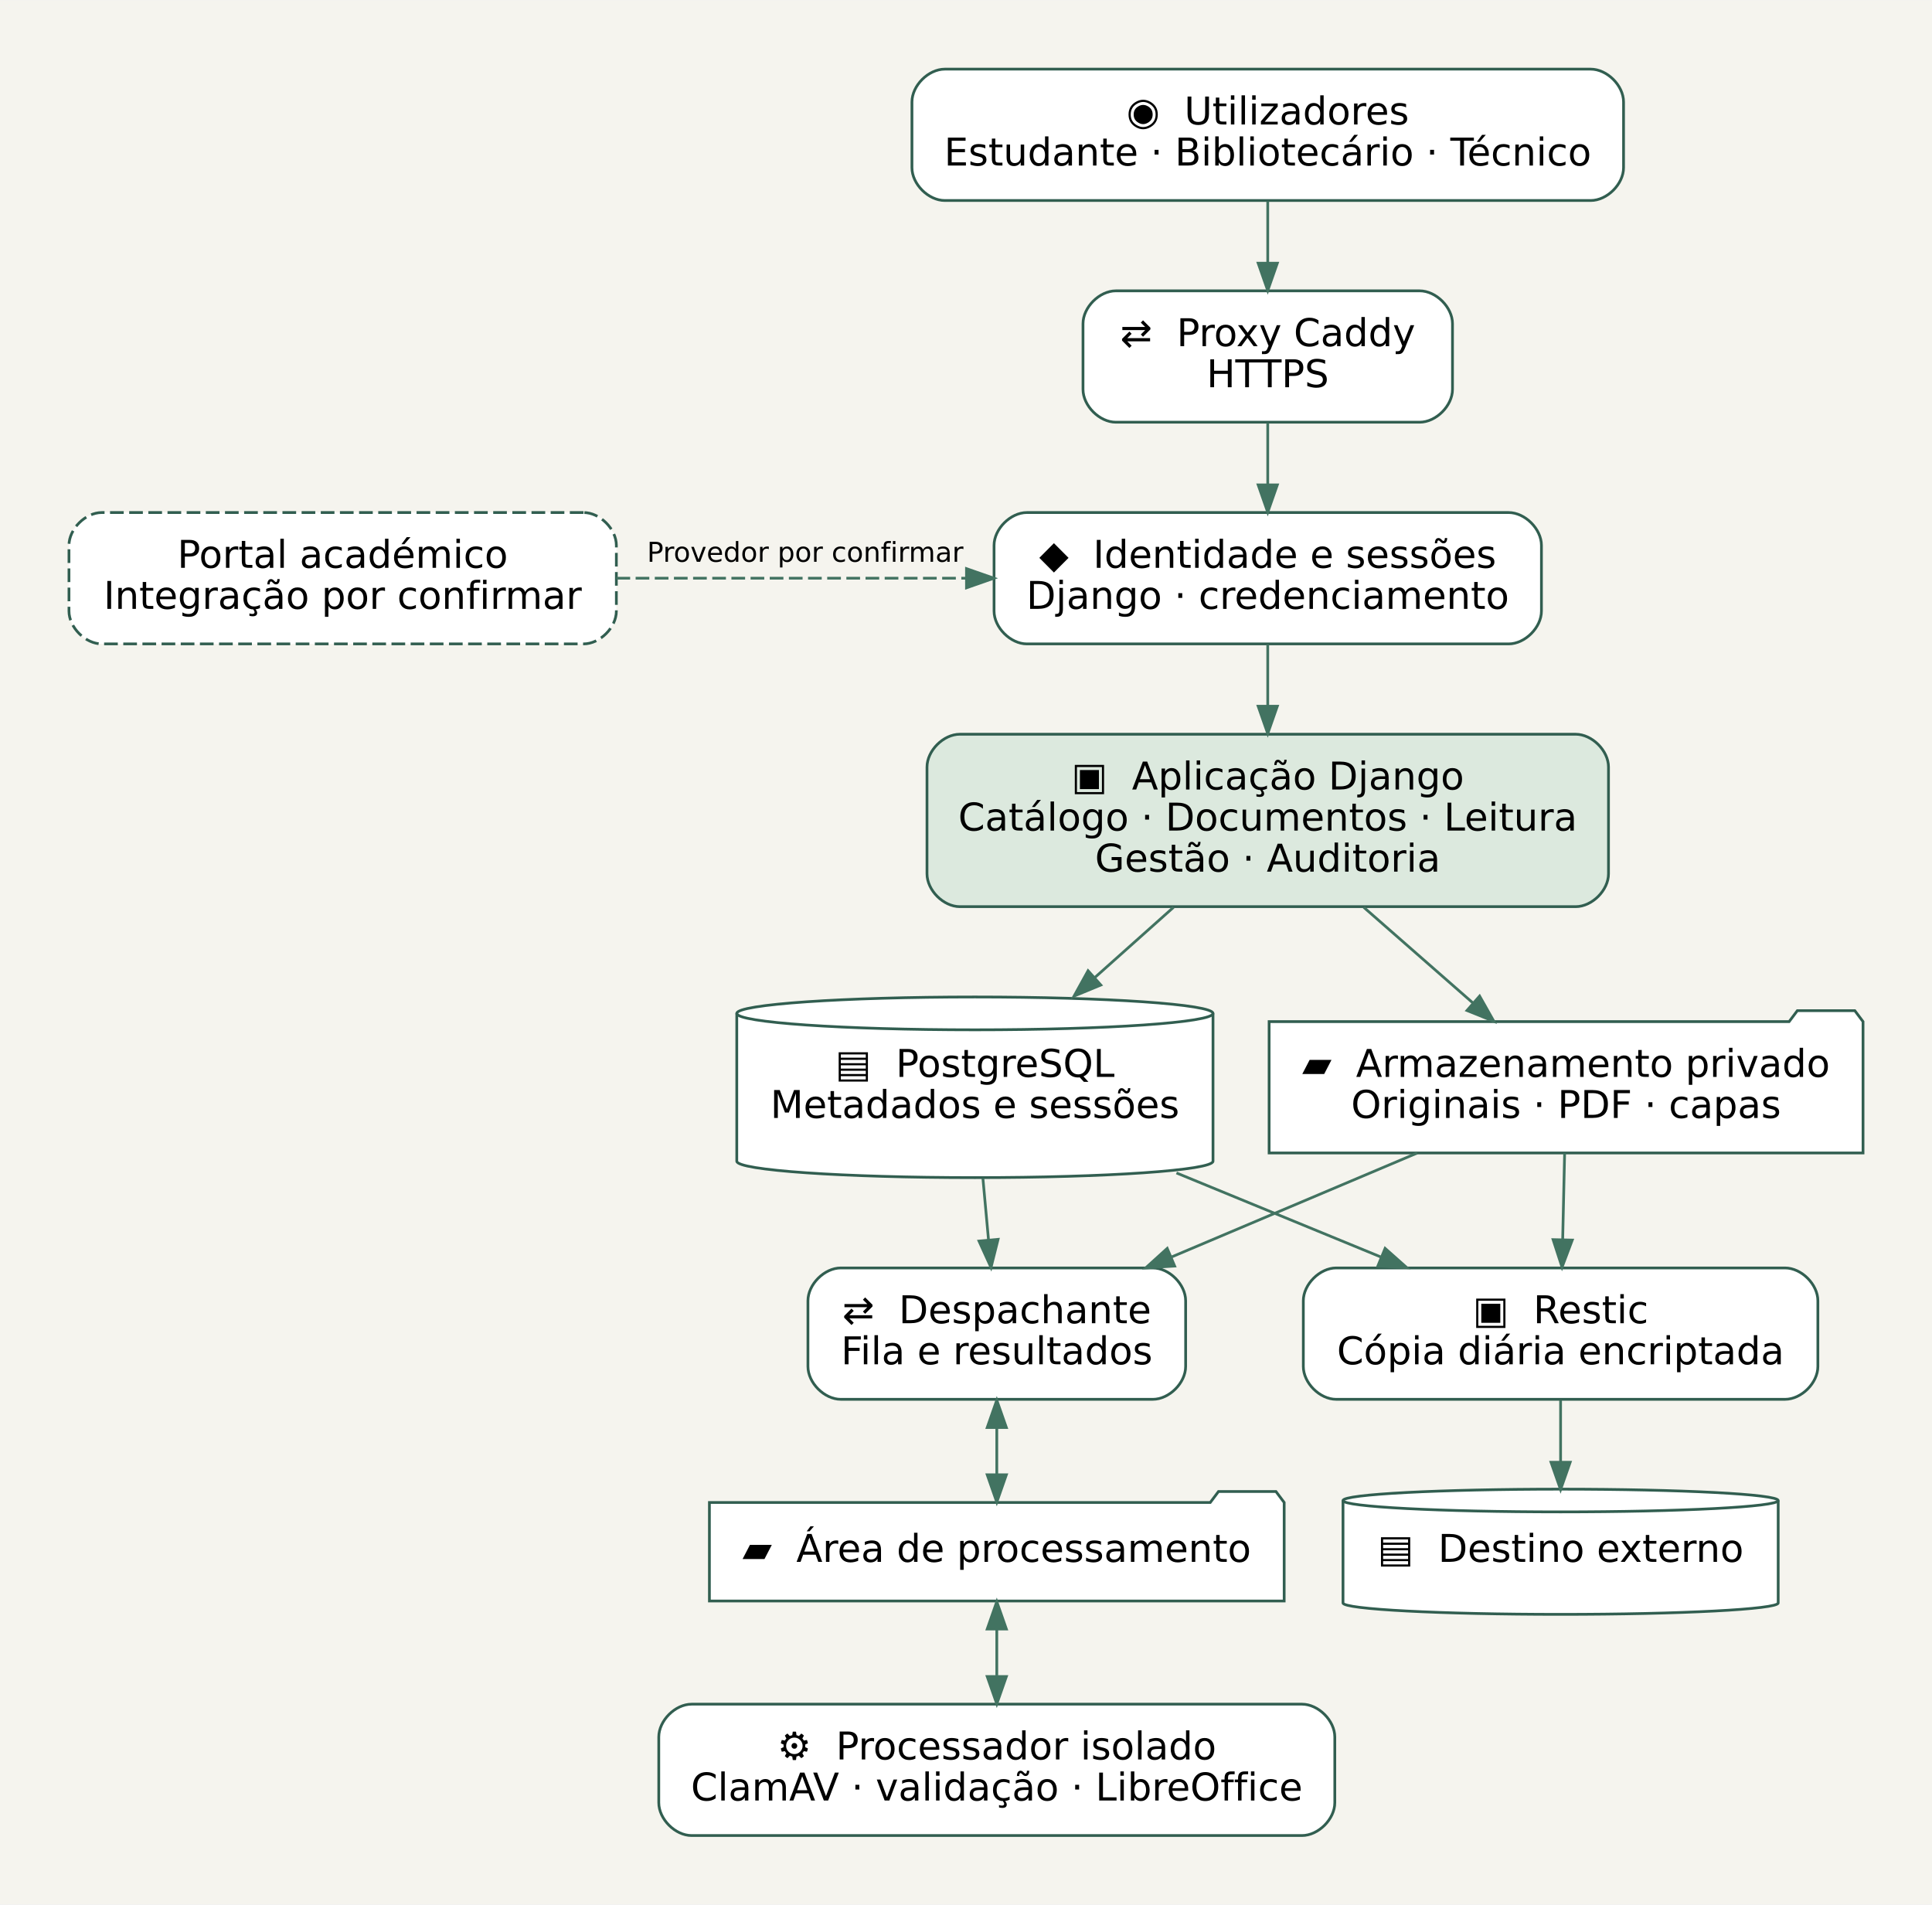
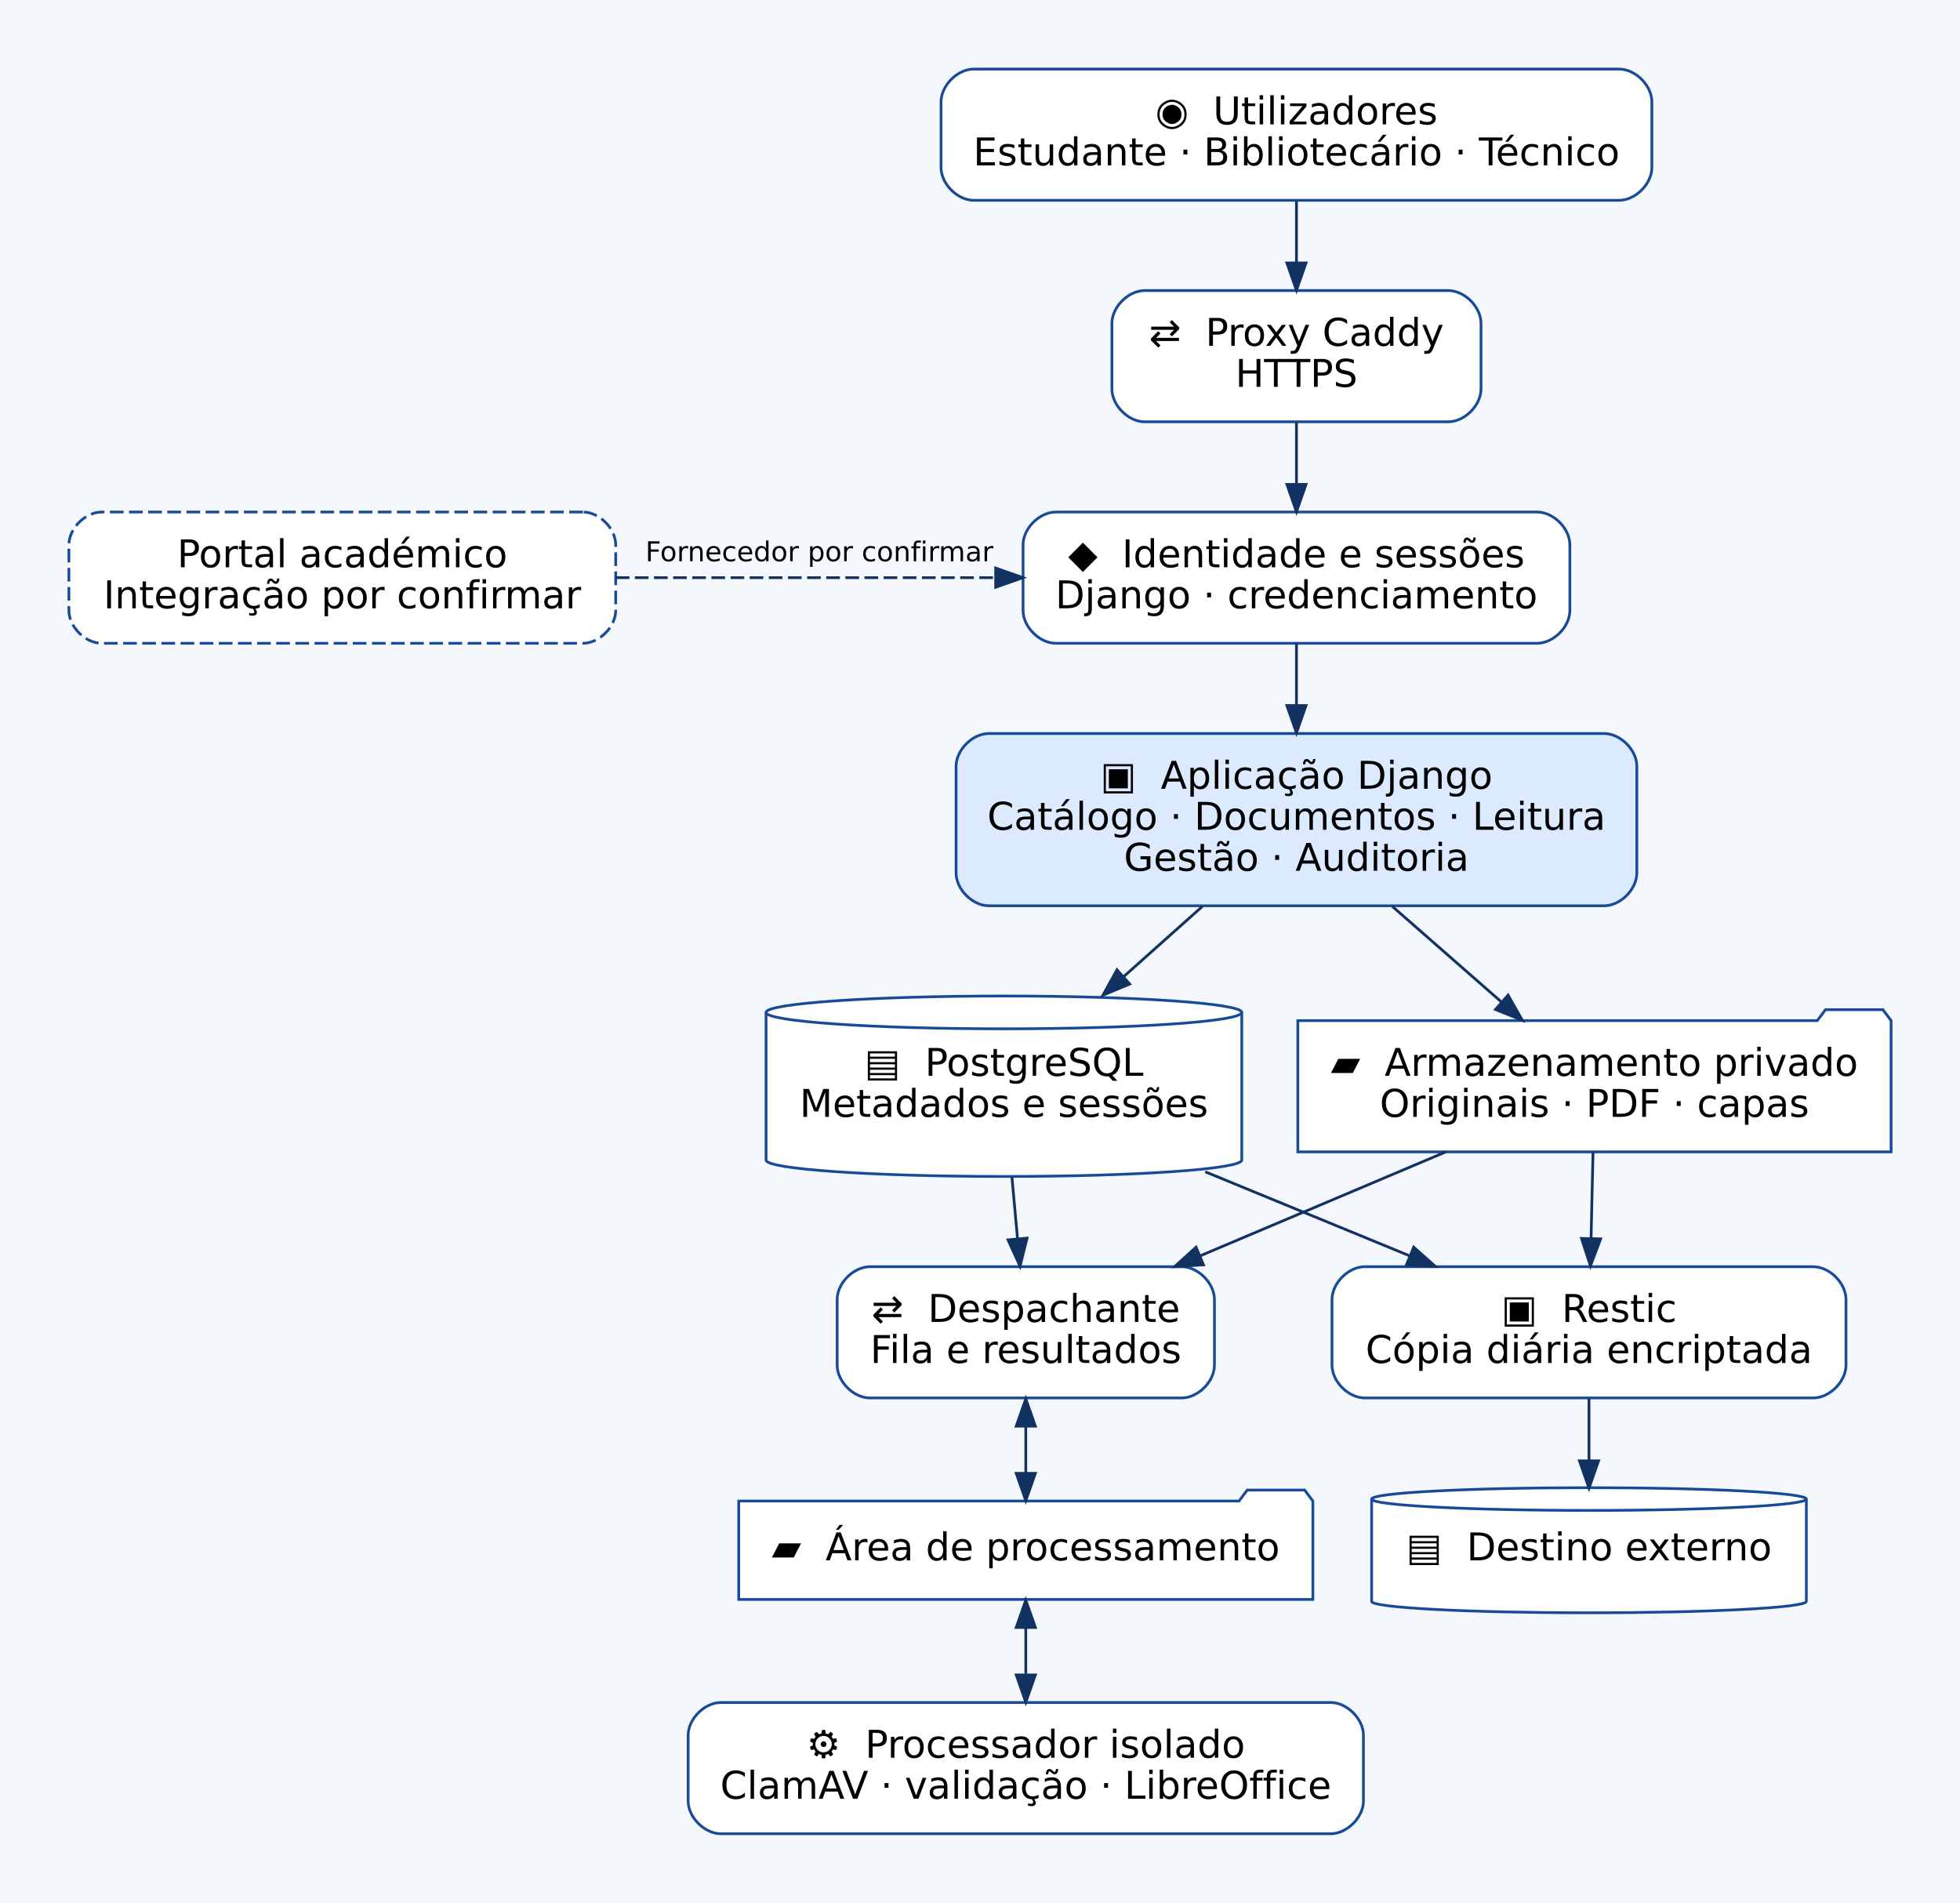
- <svg xmlns="http://www.w3.org/2000/svg" width="706pt" height="696pt" viewBox="0.00 0.00 705.90 695.78">
+ <svg xmlns="http://www.w3.org/2000/svg" width="717pt" height="696pt" viewBox="0.00 0.00 716.90 695.78">
  <g id="graph0" class="graph" transform="scale(1 1) rotate(0) translate(25.2 670.58)">
-     <polygon fill="#f5f4ee" stroke="transparent" points="-25.2,25.2 -25.2,-670.58 680.7,-670.58 680.7,25.2 -25.2,25.2" />
+     <polygon fill="#f4f7fc" stroke="transparent" points="-25.2,25.2 -25.2,-670.58 691.7,-670.58 691.7,25.2 -25.2,25.2" />
    <g id="node1" class="node">
-       <path fill="#ffffff" stroke="#315e50" d="M556,-645.38C556,-645.38 320,-645.38 320,-645.38 314,-645.38 308,-639.38 308,-633.38 308,-633.38 308,-609.38 308,-609.38 308,-603.38 314,-597.38 320,-597.38 320,-597.38 556,-597.38 556,-597.38 562,-597.38 568,-603.38 568,-609.38 568,-609.38 568,-633.38 568,-633.38 568,-639.38 562,-645.38 556,-645.38" />
-       <text text-anchor="middle" x="438" y="-625.17" font-family="DejaVu Sans" font-size="14.00">◉  Utilizadores</text>
-       <text text-anchor="middle" x="438" y="-610.17" font-family="DejaVu Sans" font-size="14.00">Estudante · Bibliotecário · Técnico</text>
+       <path fill="#ffffff" stroke="#174b97" d="M567,-645.38C567,-645.38 331,-645.38 331,-645.38 325,-645.38 319,-639.38 319,-633.38 319,-633.38 319,-609.38 319,-609.38 319,-603.38 325,-597.38 331,-597.38 331,-597.38 567,-597.38 567,-597.38 573,-597.38 579,-603.38 579,-609.38 579,-609.38 579,-633.38 579,-633.38 579,-639.38 573,-645.38 567,-645.38" />
+       <text text-anchor="middle" x="449" y="-625.17" font-family="DejaVu Sans" font-size="14.00">◉  Utilizadores</text>
+       <text text-anchor="middle" x="449" y="-610.17" font-family="DejaVu Sans" font-size="14.00">Estudante · Bibliotecário · Técnico</text>
    </g>
    <g id="node2" class="node">
-       <path fill="#ffffff" stroke="#315e50" d="M493.5,-564.38C493.5,-564.38 382.5,-564.38 382.5,-564.38 376.5,-564.38 370.5,-558.38 370.5,-552.38 370.5,-552.38 370.5,-528.38 370.5,-528.38 370.5,-522.38 376.5,-516.38 382.5,-516.38 382.5,-516.38 493.5,-516.38 493.5,-516.38 499.5,-516.38 505.5,-522.38 505.5,-528.38 505.5,-528.38 505.5,-552.38 505.5,-552.38 505.5,-558.38 499.5,-564.38 493.5,-564.38" />
-       <text text-anchor="middle" x="438" y="-544.17" font-family="DejaVu Sans" font-size="14.00">⇄  Proxy Caddy</text>
-       <text text-anchor="middle" x="438" y="-529.17" font-family="DejaVu Sans" font-size="14.00">HTTPS</text>
+       <path fill="#ffffff" stroke="#174b97" d="M504.5,-564.38C504.5,-564.38 393.5,-564.38 393.5,-564.38 387.5,-564.38 381.5,-558.38 381.5,-552.38 381.5,-552.38 381.5,-528.38 381.5,-528.38 381.5,-522.38 387.5,-516.38 393.5,-516.38 393.5,-516.38 504.5,-516.38 504.5,-516.38 510.5,-516.38 516.5,-522.38 516.5,-528.38 516.5,-528.38 516.5,-552.38 516.5,-552.38 516.5,-558.38 510.5,-564.38 504.5,-564.38" />
+       <text text-anchor="middle" x="449" y="-544.17" font-family="DejaVu Sans" font-size="14.00">⇄  Proxy Caddy</text>
+       <text text-anchor="middle" x="449" y="-529.17" font-family="DejaVu Sans" font-size="14.00">HTTPS</text>
    </g>
    <g id="edge1" class="edge">
-       <path fill="none" stroke="#427361" d="M438,-597.1C438,-590.03 438,-582.12 438,-574.53" />
-       <polygon fill="#427361" stroke="#427361" points="441.5,-574.48 438,-564.48 434.5,-574.48 441.5,-574.48" />
+       <path fill="none" stroke="#123261" d="M449,-597.1C449,-590.03 449,-582.12 449,-574.53" />
+       <polygon fill="#123261" stroke="#123261" points="452.5,-574.48 449,-564.48 445.5,-574.48 452.5,-574.48" />
    </g>
    <g id="node3" class="node">
-       <path fill="#ffffff" stroke="#315e50" d="M526,-483.38C526,-483.38 350,-483.38 350,-483.38 344,-483.38 338,-477.38 338,-471.38 338,-471.38 338,-447.38 338,-447.38 338,-441.38 344,-435.38 350,-435.38 350,-435.38 526,-435.38 526,-435.38 532,-435.38 538,-441.38 538,-447.38 538,-447.38 538,-471.38 538,-471.38 538,-477.38 532,-483.38 526,-483.38" />
-       <text text-anchor="middle" x="438" y="-463.18" font-family="DejaVu Sans" font-size="14.00">◆  Identidade e sessões</text>
-       <text text-anchor="middle" x="438" y="-448.18" font-family="DejaVu Sans" font-size="14.00">Django · credenciamento</text>
+       <path fill="#ffffff" stroke="#174b97" d="M537,-483.38C537,-483.38 361,-483.38 361,-483.38 355,-483.38 349,-477.38 349,-471.38 349,-471.38 349,-447.38 349,-447.38 349,-441.38 355,-435.38 361,-435.38 361,-435.38 537,-435.38 537,-435.38 543,-435.38 549,-441.38 549,-447.38 549,-447.38 549,-471.38 549,-471.38 549,-477.38 543,-483.38 537,-483.38" />
+       <text text-anchor="middle" x="449" y="-463.18" font-family="DejaVu Sans" font-size="14.00">◆  Identidade e sessões</text>
+       <text text-anchor="middle" x="449" y="-448.18" font-family="DejaVu Sans" font-size="14.00">Django · credenciamento</text>
    </g>
    <g id="edge2" class="edge">
-       <path fill="none" stroke="#427361" d="M438,-516.1C438,-509.03 438,-501.12 438,-493.53" />
-       <polygon fill="#427361" stroke="#427361" points="441.5,-493.48 438,-483.48 434.5,-493.48 441.5,-493.48" />
+       <path fill="none" stroke="#123261" d="M449,-516.1C449,-509.03 449,-501.12 449,-493.53" />
+       <polygon fill="#123261" stroke="#123261" points="452.5,-493.48 449,-483.48 445.5,-493.48 452.5,-493.48" />
    </g>
    <g id="node5" class="node">
-       <path fill="#dce9de" stroke="#315e50" d="M550.5,-402.38C550.5,-402.38 325.5,-402.38 325.5,-402.38 319.5,-402.38 313.5,-396.38 313.5,-390.38 313.5,-390.38 313.5,-351.38 313.5,-351.38 313.5,-345.38 319.5,-339.38 325.5,-339.38 325.5,-339.38 550.5,-339.38 550.5,-339.38 556.5,-339.38 562.5,-345.38 562.5,-351.38 562.5,-351.38 562.5,-390.38 562.5,-390.38 562.5,-396.38 556.5,-402.38 550.5,-402.38" />
-       <text text-anchor="middle" x="438" y="-382.18" font-family="DejaVu Sans" font-size="14.00">▣  Aplicação Django</text>
-       <text text-anchor="middle" x="438" y="-367.18" font-family="DejaVu Sans" font-size="14.00">Catálogo · Documentos · Leitura</text>
-       <text text-anchor="middle" x="438" y="-352.18" font-family="DejaVu Sans" font-size="14.00">Gestão · Auditoria</text>
+       <path fill="#dceaff" stroke="#174b97" d="M561.5,-402.38C561.5,-402.38 336.5,-402.38 336.5,-402.38 330.5,-402.38 324.5,-396.38 324.5,-390.38 324.5,-390.38 324.5,-351.38 324.5,-351.38 324.5,-345.38 330.5,-339.38 336.5,-339.38 336.5,-339.38 561.5,-339.38 561.5,-339.38 567.5,-339.38 573.5,-345.38 573.5,-351.38 573.5,-351.38 573.5,-390.38 573.5,-390.38 573.5,-396.38 567.5,-402.38 561.5,-402.38" />
+       <text text-anchor="middle" x="449" y="-382.18" font-family="DejaVu Sans" font-size="14.00">▣  Aplicação Django</text>
+       <text text-anchor="middle" x="449" y="-367.18" font-family="DejaVu Sans" font-size="14.00">Catálogo · Documentos · Leitura</text>
+       <text text-anchor="middle" x="449" y="-352.18" font-family="DejaVu Sans" font-size="14.00">Gestão · Auditoria</text>
    </g>
    <g id="edge3" class="edge">
-       <path fill="none" stroke="#427361" d="M438,-435.19C438,-428.24 438,-420.39 438,-412.64" />
-       <polygon fill="#427361" stroke="#427361" points="441.5,-412.61 438,-402.61 434.5,-412.61 441.5,-412.61" />
+       <path fill="none" stroke="#123261" d="M449,-435.19C449,-428.24 449,-420.39 449,-412.64" />
+       <polygon fill="#123261" stroke="#123261" points="452.5,-412.61 449,-402.61 445.5,-412.61 452.5,-412.61" />
    </g>
    <g id="node4" class="node">
-       <path fill="#ffffff" stroke="#315e50" stroke-dasharray="5,2" d="M188,-483.38C188,-483.38 12,-483.38 12,-483.38 6,-483.38 0,-477.38 0,-471.38 0,-471.38 0,-447.38 0,-447.38 0,-441.38 6,-435.38 12,-435.38 12,-435.38 188,-435.38 188,-435.38 194,-435.38 200,-441.38 200,-447.38 200,-447.38 200,-471.38 200,-471.38 200,-477.38 194,-483.38 188,-483.38" />
+       <path fill="#ffffff" stroke="#174b97" stroke-dasharray="5,2" d="M188,-483.38C188,-483.38 12,-483.38 12,-483.38 6,-483.38 0,-477.38 0,-471.38 0,-471.38 0,-447.38 0,-447.38 0,-441.38 6,-435.38 12,-435.38 12,-435.38 188,-435.38 188,-435.38 194,-435.38 200,-441.38 200,-447.38 200,-447.38 200,-471.38 200,-471.38 200,-477.38 194,-483.38 188,-483.38" />
      <text text-anchor="middle" x="100" y="-463.18" font-family="DejaVu Sans" font-size="14.00">Portal académico</text>
      <text text-anchor="middle" x="100" y="-448.18" font-family="DejaVu Sans" font-size="14.00">Integração por confirmar</text>
    </g>
    <g id="edge4" class="edge">
-       <path fill="none" stroke="#427361" stroke-dasharray="5,2" d="M200.04,-459.38C240.23,-459.38 286.71,-459.38 327.86,-459.38" />
-       <polygon fill="#427361" stroke="#427361" points="327.93,-462.88 337.93,-459.38 327.93,-455.88 327.93,-462.88" />
-       <text text-anchor="middle" x="269" y="-465.38" font-family="DejaVu Sans" font-size="10.00">  Provedor por confirmar</text>
+       <path fill="none" stroke="#123261" stroke-dasharray="5,2" d="M200.01,-459.38C243.36,-459.38 294.27,-459.38 338.71,-459.38" />
+       <polygon fill="#123261" stroke="#123261" points="338.98,-462.88 348.98,-459.38 338.98,-455.88 338.98,-462.88" />
+       <text text-anchor="middle" x="274.5" y="-465.38" font-family="DejaVu Sans" font-size="10.00">  Fornecedor por confirmar</text>
    </g>
    <g id="node6" class="node">
-       <path fill="#ffffff" stroke="#315e50" d="M418,-300.38C418,-303.69 379.01,-306.38 331,-306.38 282.99,-306.38 244,-303.69 244,-300.38 244,-300.38 244,-246.38 244,-246.38 244,-243.06 282.99,-240.38 331,-240.38 379.01,-240.38 418,-243.06 418,-246.38 418,-246.38 418,-300.38 418,-300.38" />
-       <path fill="none" stroke="#315e50" d="M418,-300.38C418,-297.06 379.01,-294.38 331,-294.38 282.99,-294.38 244,-297.06 244,-300.38" />
-       <text text-anchor="middle" x="331" y="-277.18" font-family="DejaVu Sans" font-size="14.00">▤  PostgreSQL</text>
-       <text text-anchor="middle" x="331" y="-262.18" font-family="DejaVu Sans" font-size="14.00">Metadados e sessões</text>
+       <path fill="#ffffff" stroke="#174b97" d="M429,-300.38C429,-303.69 390.01,-306.38 342,-306.38 293.99,-306.38 255,-303.69 255,-300.38 255,-300.38 255,-246.38 255,-246.38 255,-243.06 293.99,-240.38 342,-240.38 390.01,-240.38 429,-243.06 429,-246.38 429,-246.38 429,-300.38 429,-300.38" />
+       <path fill="none" stroke="#174b97" d="M429,-300.38C429,-297.06 390.01,-294.38 342,-294.38 293.99,-294.38 255,-297.06 255,-300.38" />
+       <text text-anchor="middle" x="342" y="-277.18" font-family="DejaVu Sans" font-size="14.00">▤  PostgreSQL</text>
+       <text text-anchor="middle" x="342" y="-262.18" font-family="DejaVu Sans" font-size="14.00">Metadados e sessões</text>
    </g>
    <g id="edge5" class="edge">
-       <path fill="none" stroke="#427361" d="M403.56,-339.13C394.4,-330.96 384.38,-322.02 374.79,-313.46" />
-       <polygon fill="#427361" stroke="#427361" points="377.01,-310.75 367.22,-306.7 372.35,-315.97 377.01,-310.75" />
+       <path fill="none" stroke="#123261" d="M414.56,-339.13C405.4,-330.96 395.38,-322.02 385.79,-313.46" />
+       <polygon fill="#123261" stroke="#123261" points="388.01,-310.75 378.22,-306.7 383.35,-315.97 388.01,-310.75" />
    </g>
    <g id="node7" class="node">
-       <polygon fill="#ffffff" stroke="#315e50" points="655.5,-297.38 652.5,-301.38 631.5,-301.38 628.5,-297.38 438.5,-297.38 438.5,-249.38 655.5,-249.38 655.5,-297.38" />
-       <text text-anchor="middle" x="547" y="-277.18" font-family="DejaVu Sans" font-size="14.00">▰  Armazenamento privado</text>
-       <text text-anchor="middle" x="547" y="-262.18" font-family="DejaVu Sans" font-size="14.00">Originais · PDF · capas</text>
+       <polygon fill="#ffffff" stroke="#174b97" points="666.5,-297.38 663.5,-301.38 642.5,-301.38 639.5,-297.38 449.5,-297.38 449.5,-249.38 666.5,-249.38 666.5,-297.38" />
+       <text text-anchor="middle" x="558" y="-277.18" font-family="DejaVu Sans" font-size="14.00">▰  Armazenamento privado</text>
+       <text text-anchor="middle" x="558" y="-262.18" font-family="DejaVu Sans" font-size="14.00">Originais · PDF · capas</text>
    </g>
    <g id="edge6" class="edge">
-       <path fill="none" stroke="#427361" d="M473.09,-339.13C485.87,-327.93 500.29,-315.3 512.98,-304.18" />
-       <polygon fill="#427361" stroke="#427361" points="515.41,-306.71 520.62,-297.49 510.79,-301.44 515.41,-306.71" />
+       <path fill="none" stroke="#123261" d="M484.09,-339.13C496.87,-327.93 511.29,-315.3 523.98,-304.18" />
+       <polygon fill="#123261" stroke="#123261" points="526.41,-306.71 531.62,-297.49 521.79,-301.44 526.41,-306.71" />
    </g>
    <g id="node8" class="node">
-       <path fill="#ffffff" stroke="#315e50" d="M396,-207.38C396,-207.38 282,-207.38 282,-207.38 276,-207.38 270,-201.38 270,-195.38 270,-195.38 270,-171.38 270,-171.38 270,-165.38 276,-159.38 282,-159.38 282,-159.38 396,-159.38 396,-159.38 402,-159.38 408,-165.38 408,-171.38 408,-171.38 408,-195.38 408,-195.38 408,-201.38 402,-207.38 396,-207.38" />
-       <text text-anchor="middle" x="339" y="-187.18" font-family="DejaVu Sans" font-size="14.00">⇄  Despachante</text>
-       <text text-anchor="middle" x="339" y="-172.18" font-family="DejaVu Sans" font-size="14.00">Fila e resultados</text>
+       <path fill="#ffffff" stroke="#174b97" d="M407,-207.38C407,-207.38 293,-207.38 293,-207.38 287,-207.38 281,-201.38 281,-195.38 281,-195.38 281,-171.38 281,-171.38 281,-165.38 287,-159.38 293,-159.38 293,-159.38 407,-159.38 407,-159.38 413,-159.38 419,-165.38 419,-171.38 419,-171.38 419,-195.38 419,-195.38 419,-201.38 413,-207.38 407,-207.38" />
+       <text text-anchor="middle" x="350" y="-187.18" font-family="DejaVu Sans" font-size="14.00">⇄  Despachante</text>
+       <text text-anchor="middle" x="350" y="-172.18" font-family="DejaVu Sans" font-size="14.00">Fila e resultados</text>
    </g>
    <g id="edge7" class="edge">
-       <path fill="none" stroke="#427361" d="M333.93,-240.11C334.6,-232.77 335.31,-224.97 335.98,-217.59" />
-       <polygon fill="#427361" stroke="#427361" points="339.47,-217.83 336.89,-207.55 332.5,-217.19 339.47,-217.83" />
+       <path fill="none" stroke="#123261" d="M344.93,-240.11C345.6,-232.77 346.31,-224.97 346.98,-217.59" />
+       <polygon fill="#123261" stroke="#123261" points="350.47,-217.83 347.89,-207.55 343.5,-217.19 350.47,-217.83" />
    </g>
    <g id="node11" class="node">
-       <path fill="#ffffff" stroke="#315e50" d="M627,-207.38C627,-207.38 463,-207.38 463,-207.38 457,-207.38 451,-201.38 451,-195.38 451,-195.38 451,-171.38 451,-171.38 451,-165.38 457,-159.38 463,-159.38 463,-159.38 627,-159.38 627,-159.38 633,-159.38 639,-165.38 639,-171.38 639,-171.38 639,-195.38 639,-195.38 639,-201.38 633,-207.38 627,-207.38" />
-       <text text-anchor="middle" x="545" y="-187.18" font-family="DejaVu Sans" font-size="14.00">▣  Restic</text>
-       <text text-anchor="middle" x="545" y="-172.18" font-family="DejaVu Sans" font-size="14.00">Cópia diária encriptada</text>
+       <path fill="#ffffff" stroke="#174b97" d="M638,-207.38C638,-207.38 474,-207.38 474,-207.38 468,-207.38 462,-201.38 462,-195.38 462,-195.38 462,-171.38 462,-171.38 462,-165.38 468,-159.38 474,-159.38 474,-159.38 638,-159.38 638,-159.38 644,-159.38 650,-165.38 650,-171.38 650,-171.38 650,-195.38 650,-195.38 650,-201.38 644,-207.38 638,-207.38" />
+       <text text-anchor="middle" x="556" y="-187.18" font-family="DejaVu Sans" font-size="14.00">▣  Restic</text>
+       <text text-anchor="middle" x="556" y="-172.18" font-family="DejaVu Sans" font-size="14.00">Cópia diária encriptada</text>
    </g>
    <g id="edge11" class="edge">
-       <path fill="none" stroke="#427361" d="M404.65,-242.09C428.87,-232.13 455.64,-221.12 479.24,-211.42" />
-       <polygon fill="#427361" stroke="#427361" points="480.88,-214.53 488.8,-207.49 478.22,-208.05 480.88,-214.53" />
+       <path fill="none" stroke="#123261" d="M415.65,-242.09C439.87,-232.13 466.64,-221.12 490.24,-211.42" />
+       <polygon fill="#123261" stroke="#123261" points="491.88,-214.53 499.8,-207.49 489.22,-208.05 491.88,-214.53" />
    </g>
    <g id="edge8" class="edge">
-       <path fill="none" stroke="#427361" d="M492.62,-249.37C465.15,-237.75 431.65,-223.57 402.95,-211.43" />
-       <polygon fill="#427361" stroke="#427361" points="403.99,-208.07 393.42,-207.4 401.27,-214.52 403.99,-208.07" />
+       <path fill="none" stroke="#123261" d="M503.62,-249.37C476.15,-237.75 442.65,-223.57 413.95,-211.43" />
+       <polygon fill="#123261" stroke="#123261" points="414.99,-208.07 404.42,-207.4 412.27,-214.52 414.99,-208.07" />
    </g>
    <g id="edge12" class="edge">
-       <path fill="none" stroke="#427361" d="M546.47,-249.25C546.26,-239.63 546,-228.27 545.76,-217.77" />
-       <polygon fill="#427361" stroke="#427361" points="549.26,-217.56 545.53,-207.65 542.26,-217.72 549.26,-217.56" />
+       <path fill="none" stroke="#123261" d="M557.47,-249.25C557.26,-239.63 557,-228.27 556.76,-217.77" />
+       <polygon fill="#123261" stroke="#123261" points="560.26,-217.56 556.53,-207.65 553.26,-217.72 560.26,-217.56" />
    </g>
    <g id="node9" class="node">
-       <polygon fill="#ffffff" stroke="#315e50" points="444,-121.69 441,-125.69 420,-125.69 417,-121.69 234,-121.69 234,-85.69 444,-85.69 444,-121.69" />
-       <text text-anchor="middle" x="339" y="-99.99" font-family="DejaVu Sans" font-size="14.00">▰  Área de processamento</text>
+       <polygon fill="#ffffff" stroke="#174b97" points="455,-121.69 452,-125.69 431,-125.69 428,-121.69 245,-121.69 245,-85.69 455,-85.69 455,-121.69" />
+       <text text-anchor="middle" x="350" y="-99.99" font-family="DejaVu Sans" font-size="14.00">▰  Área de processamento</text>
    </g>
    <g id="edge9" class="edge">
-       <path fill="none" stroke="#427361" d="M339,-148.83C339,-143.14 339,-137.31 339,-131.81" />
-       <polygon fill="#427361" stroke="#427361" points="335.5,-149.07 339,-159.07 342.5,-149.07 335.5,-149.07" />
-       <polygon fill="#427361" stroke="#427361" points="342.5,-131.81 339,-121.81 335.5,-131.81 342.5,-131.81" />
+       <path fill="none" stroke="#123261" d="M350,-148.83C350,-143.14 350,-137.31 350,-131.81" />
+       <polygon fill="#123261" stroke="#123261" points="346.5,-149.07 350,-159.07 353.5,-149.07 346.5,-149.07" />
+       <polygon fill="#123261" stroke="#123261" points="353.5,-131.81 350,-121.81 346.5,-131.81 353.5,-131.81" />
    </g>
    <g id="node10" class="node">
-       <path fill="#ffffff" stroke="#315e50" d="M450.5,-48C450.5,-48 227.5,-48 227.5,-48 221.5,-48 215.5,-42 215.5,-36 215.5,-36 215.5,-12 215.5,-12 215.5,-6 221.5,0 227.5,0 227.5,0 450.5,0 450.5,0 456.5,0 462.5,-6 462.5,-12 462.5,-12 462.5,-36 462.5,-36 462.5,-42 456.5,-48 450.5,-48" />
-       <text text-anchor="middle" x="339" y="-27.8" font-family="DejaVu Sans" font-size="14.00">⚙  Processador isolado</text>
-       <text text-anchor="middle" x="339" y="-12.8" font-family="DejaVu Sans" font-size="14.00">ClamAV · validação · LibreOffice</text>
+       <path fill="#ffffff" stroke="#174b97" d="M461.5,-48C461.5,-48 238.5,-48 238.5,-48 232.5,-48 226.5,-42 226.5,-36 226.5,-36 226.5,-12 226.5,-12 226.5,-6 232.5,0 238.5,0 238.5,0 461.5,0 461.5,0 467.5,0 473.5,-6 473.5,-12 473.5,-12 473.5,-36 473.5,-36 473.5,-42 467.5,-48 461.5,-48" />
+       <text text-anchor="middle" x="350" y="-27.8" font-family="DejaVu Sans" font-size="14.00">⚙  Processador isolado</text>
+       <text text-anchor="middle" x="350" y="-12.8" font-family="DejaVu Sans" font-size="14.00">ClamAV · validação · LibreOffice</text>
    </g>
    <g id="edge10" class="edge">
-       <path fill="none" stroke="#427361" d="M339,-75.2C339,-69.8 339,-64.07 339,-58.5" />
-       <polygon fill="#427361" stroke="#427361" points="335.5,-75.45 339,-85.45 342.5,-75.45 335.5,-75.45" />
-       <polygon fill="#427361" stroke="#427361" points="342.5,-58.09 339,-48.09 335.5,-58.09 342.5,-58.09" />
+       <path fill="none" stroke="#123261" d="M350,-75.2C350,-69.8 350,-64.07 350,-58.5" />
+       <polygon fill="#123261" stroke="#123261" points="346.5,-75.45 350,-85.45 353.5,-75.45 346.5,-75.45" />
+       <polygon fill="#123261" stroke="#123261" points="353.5,-58.09 350,-48.09 346.5,-58.09 353.5,-58.09" />
    </g>
    <g id="node12" class="node">
-       <path fill="#ffffff" stroke="#315e50" d="M624.5,-122.4C624.5,-124.7 588.87,-126.56 545,-126.56 501.13,-126.56 465.5,-124.7 465.5,-122.4 465.5,-122.4 465.5,-84.97 465.5,-84.97 465.5,-82.68 501.13,-80.81 545,-80.81 588.87,-80.81 624.5,-82.68 624.5,-84.97 624.5,-84.97 624.5,-122.4 624.5,-122.4" />
-       <path fill="none" stroke="#315e50" d="M624.5,-122.4C624.5,-120.11 588.87,-118.25 545,-118.25 501.13,-118.25 465.5,-120.11 465.5,-122.4" />
-       <text text-anchor="middle" x="545" y="-99.99" font-family="DejaVu Sans" font-size="14.00">▤  Destino externo</text>
+       <path fill="#ffffff" stroke="#174b97" d="M635.5,-122.4C635.5,-124.7 599.87,-126.56 556,-126.56 512.13,-126.56 476.5,-124.7 476.5,-122.4 476.5,-122.4 476.5,-84.97 476.5,-84.97 476.5,-82.68 512.13,-80.81 556,-80.81 599.87,-80.81 635.5,-82.68 635.5,-84.97 635.5,-84.97 635.5,-122.4 635.5,-122.4" />
+       <path fill="none" stroke="#174b97" d="M635.5,-122.4C635.5,-120.11 599.87,-118.25 556,-118.25 512.13,-118.25 476.5,-120.11 476.5,-122.4" />
+       <text text-anchor="middle" x="556" y="-99.99" font-family="DejaVu Sans" font-size="14.00">▤  Destino externo</text>
    </g>
    <g id="edge13" class="edge">
-       <path fill="none" stroke="#427361" d="M545,-159.07C545,-152.02 545,-144.15 545,-136.64" />
-       <polygon fill="#427361" stroke="#427361" points="548.5,-136.39 545,-126.39 541.5,-136.39 548.5,-136.39" />
+       <path fill="none" stroke="#123261" d="M556,-159.07C556,-152.02 556,-144.15 556,-136.64" />
+       <polygon fill="#123261" stroke="#123261" points="559.5,-136.39 556,-126.39 552.5,-136.39 559.5,-136.39" />
    </g>
  </g>
</svg>
